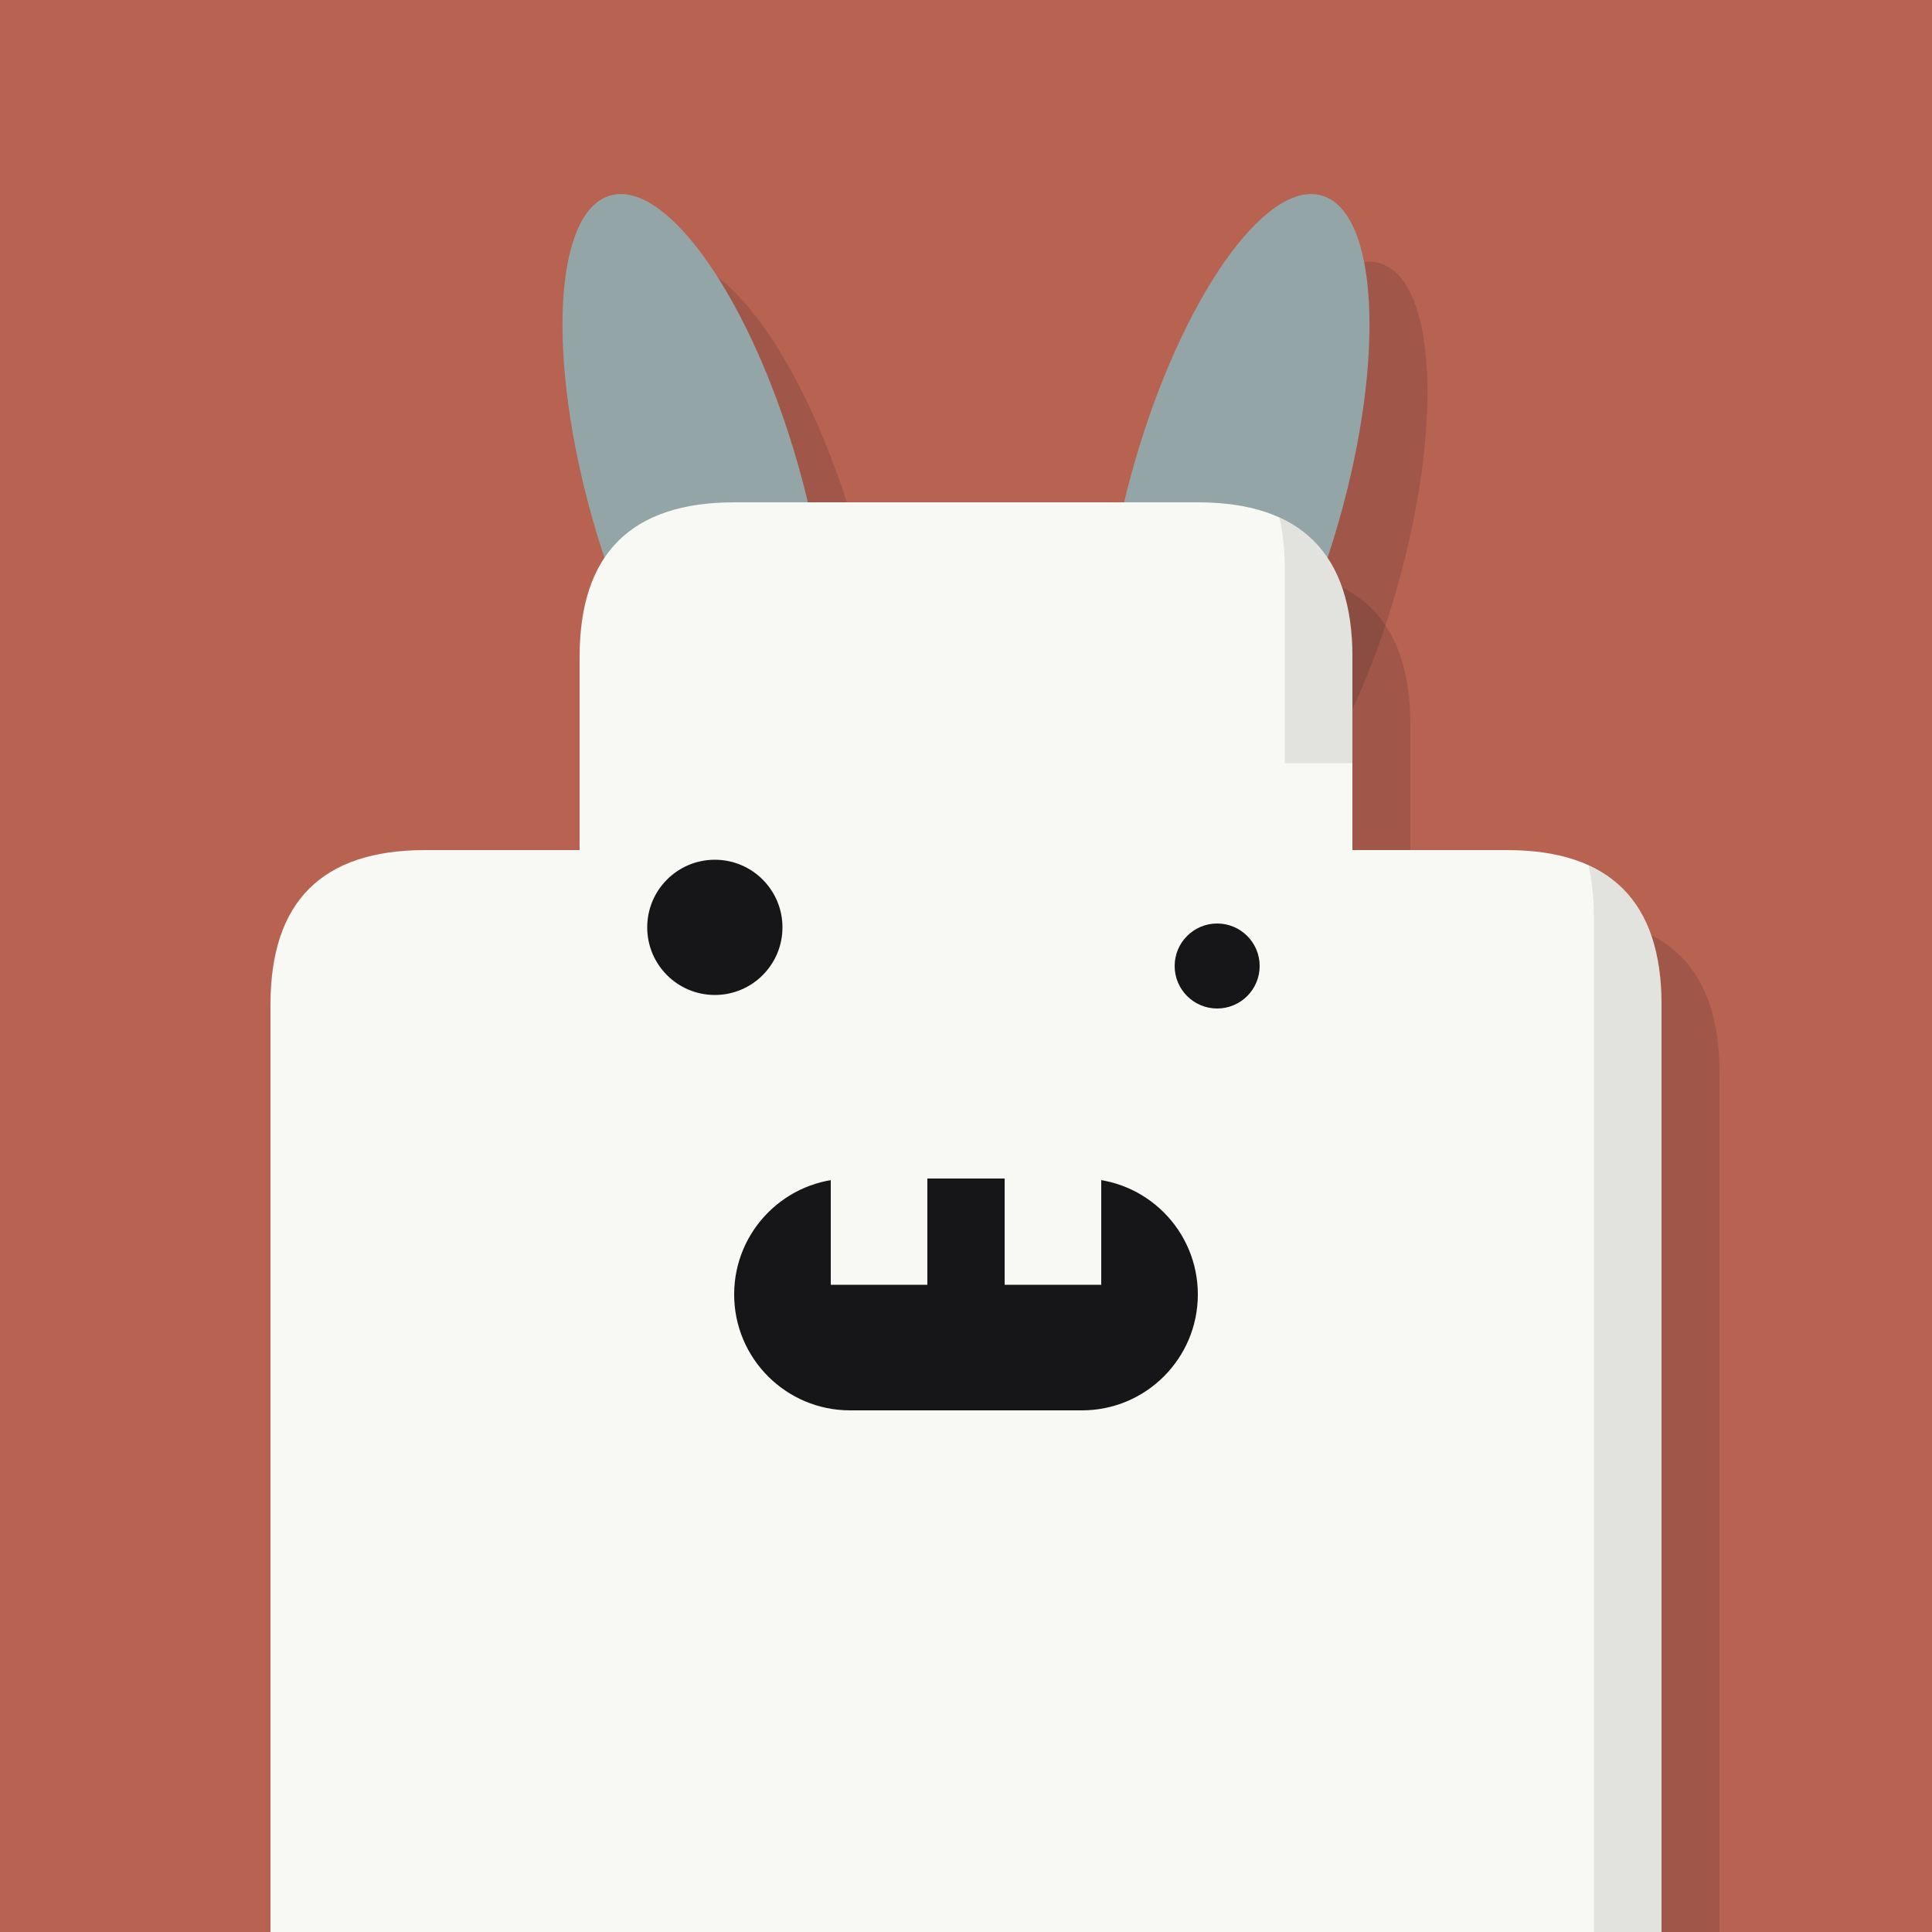
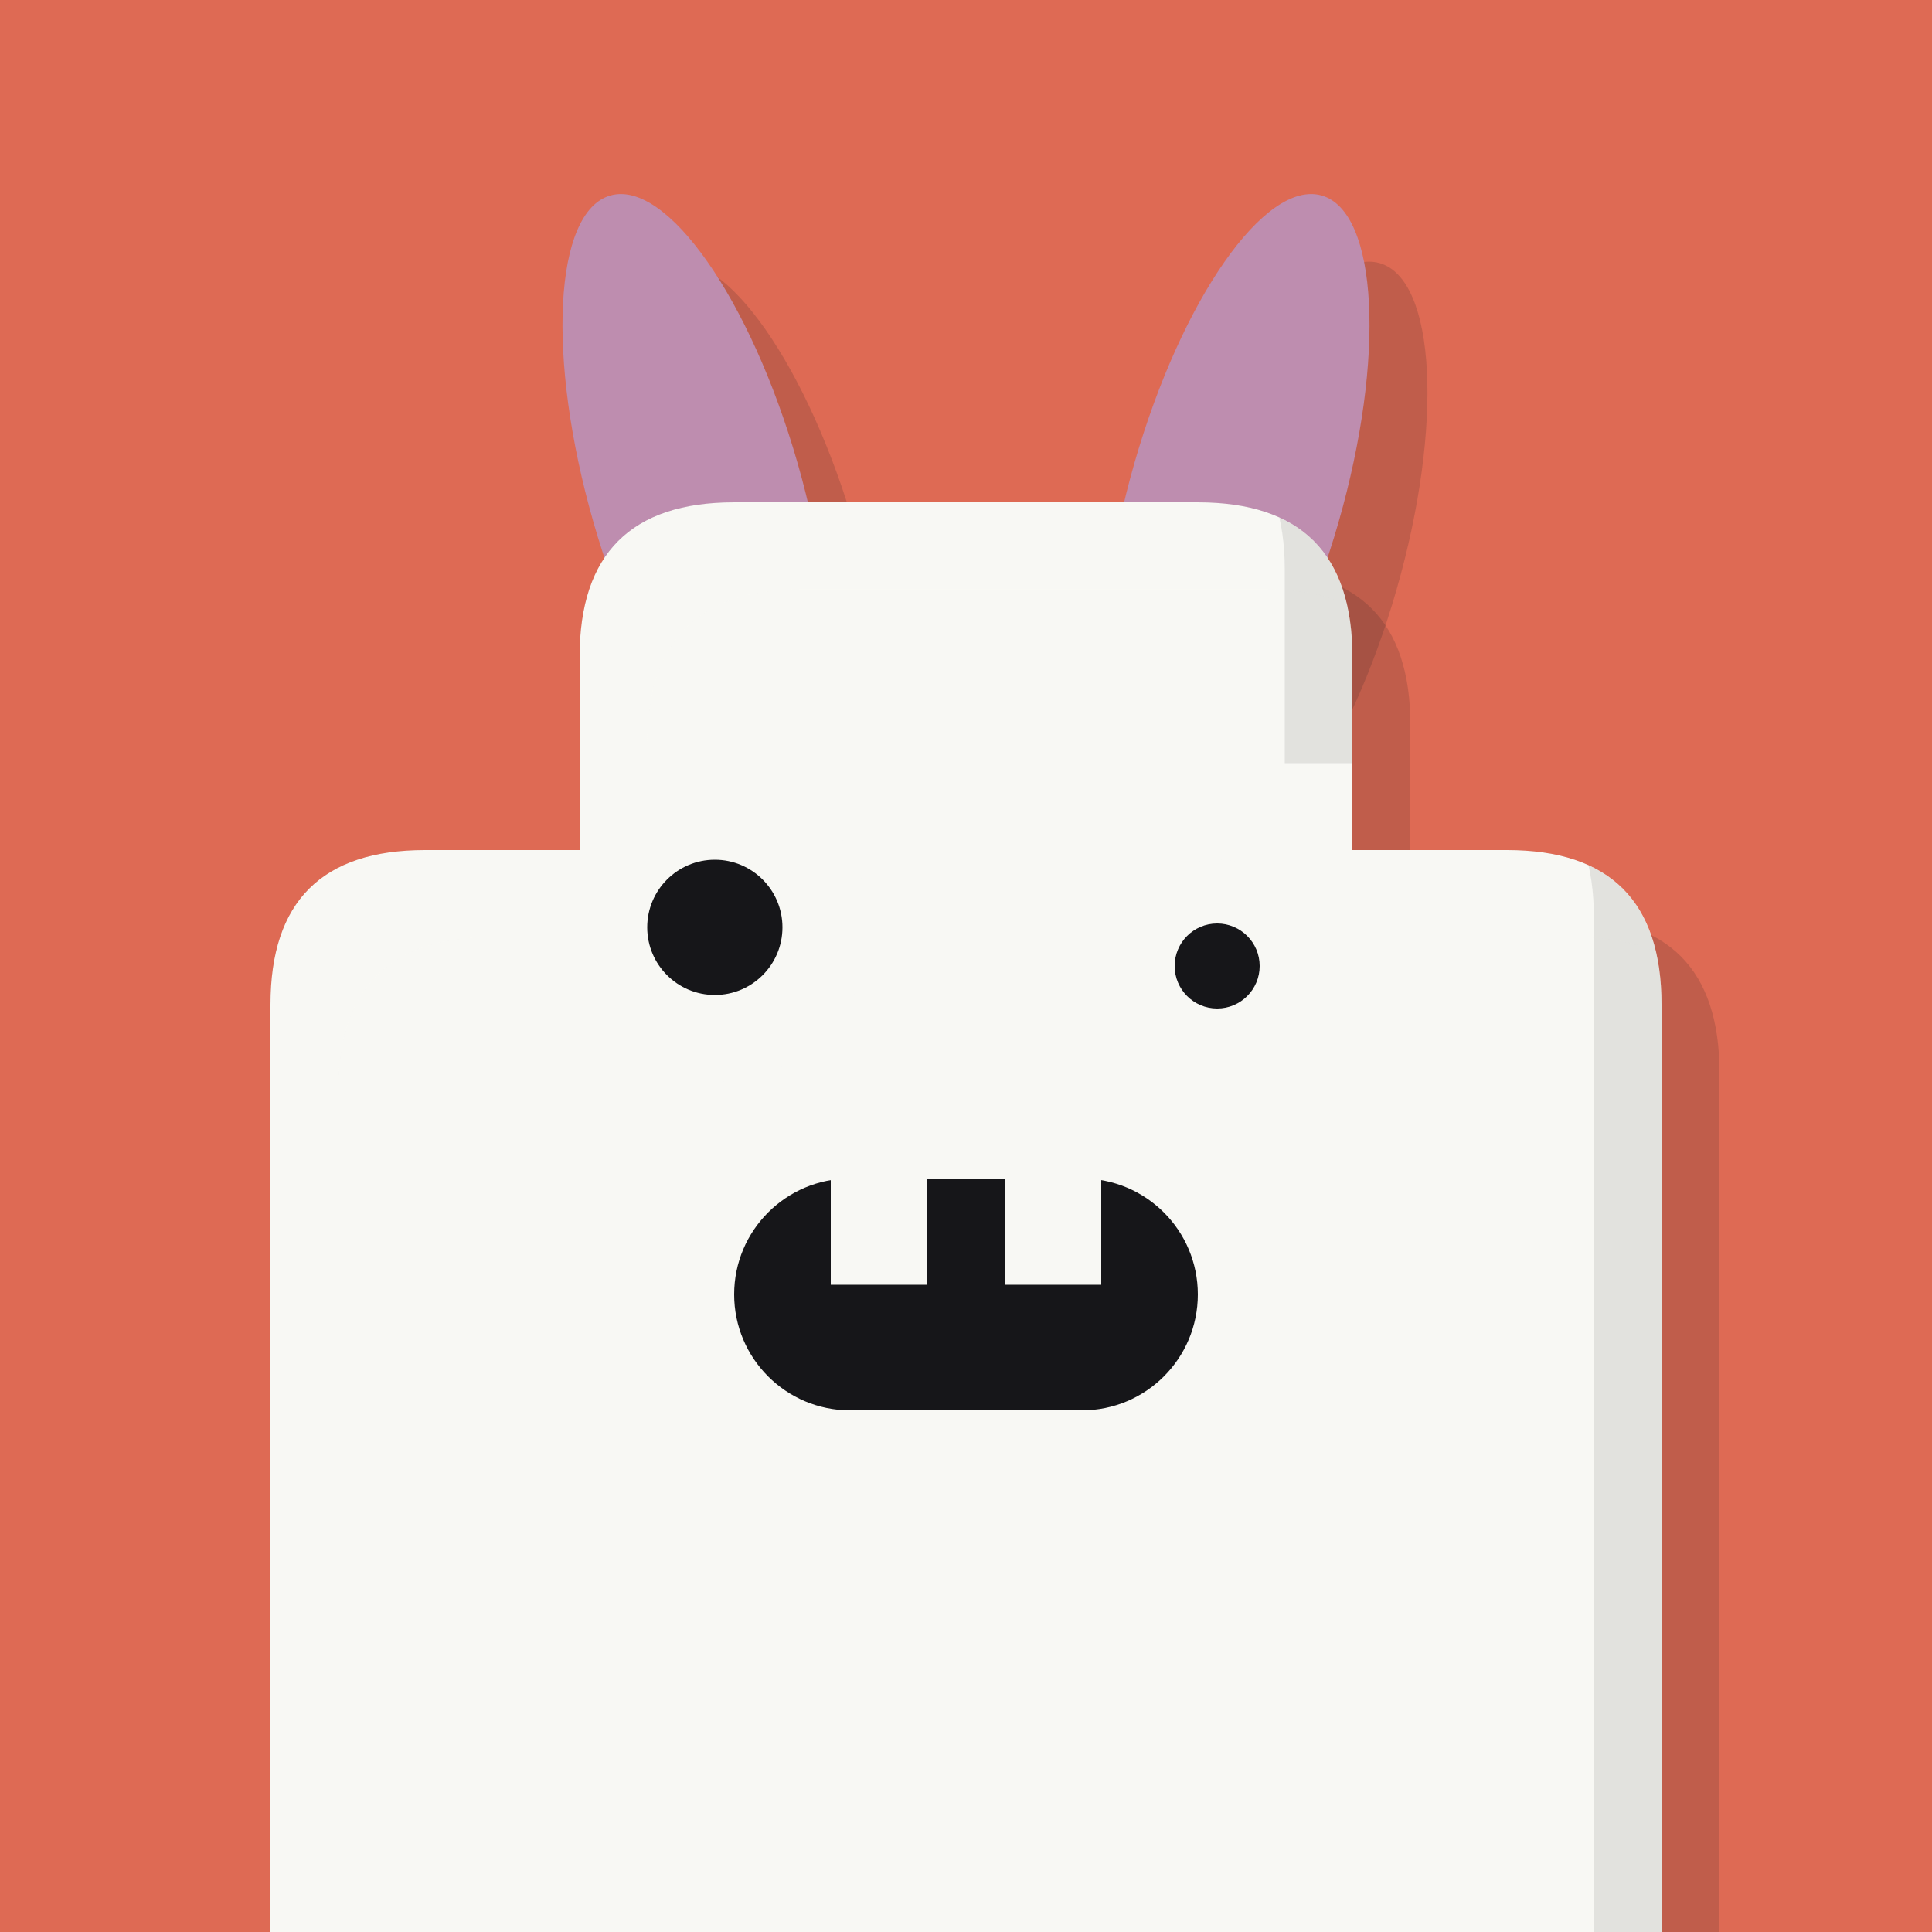
<svg xmlns="http://www.w3.org/2000/svg" viewBox="0 0 100 100" fill="none" shape-rendering="auto" aria-hidden="true">
  <defs>
    <g id="top-earsDroop-cf22756a">
      <g opacity=".15" transform="translate(-23 -6.5)">
        <ellipse cx="36" cy="32" rx="5.5" ry="16" transform="rotate(-16 36 32)" fill="#161619" />
        <ellipse cx="64" cy="32" rx="5.5" ry="16" transform="rotate(16 64 32)" fill="#161619" />
      </g>
-       <ellipse cx="36" cy="32" rx="5.5" ry="16" transform="rotate(-16 -12.577 119.5)" fill="#94a5a8" />
-       <ellipse cx="64" cy="32" rx="5.5" ry="16" transform="rotate(16 86.577 -65.5)" fill="#94a5a8" />
+       <ellipse cx="36" cy="32" rx="5.5" ry="16" transform="rotate(-16 -12.577 119.5)" fill="#be8daf" />
+       <ellipse cx="64" cy="32" rx="5.5" ry="16" transform="rotate(16 86.577 -65.5)" fill="#be8daf" />
    </g>
    <clipPath id="dbcrb-steps">
      <path d="M14 106V52q0-8 8-8h8V34q0-8 8-8h24q8 0 8 8v10h8q8 0 8 8v54Z" />
    </clipPath>
    <g id="body-steps-cf22756a">
      <g class="dbcr-t">
        <use transform="translate(26 3.5)" href="#top-earsDroop-cf22756a" />
      </g>
      <path d="M17 109.5v-54q0-8 8-8h8v-10q0-8 8-8h24q8 0 8 8v10h8q8 0 8 8v54Z" fill="#161619" opacity=".15" />
      <path d="M14 106V52q0-8 8-8h8V34q0-8 8-8h24q8 0 8 8v10h8q8 0 8 8v54Z" fill="#f8f8f4" />
      <g clip-path="url(#dbcrb-steps)">
        <path d="M14 106V52q0-8 8-8h8V34q0-8 8-8h24q8 0 8 8v10h8q8 0 8 8v54Zm3.5 4.5v-54q0-8 8-8h8v-10q0-8 8-8h24q8 0 8 8v10h8q8 0 8 8v54Z" fill="#f8f8f4" opacity=".16" fill-rule="evenodd" />
        <path d="M14 106V52q0-8 8-8h8V34q0-8 8-8h24q8 0 8 8v10h8q8 0 8 8v54Zm-3.5-4.5v-54q0-8 8-8h8v-10q0-8 8-8h24q8 0 8 8v10h8q8 0 8 8v54Z" fill="#161619" opacity=".1" fill-rule="evenodd" />
      </g>
    </g>
    <g id="eyes-uneven-cf22756a">
      <g class="dbcr-eb">
        <circle cx="10" cy="12" r="8" fill="#f8f8f4" />
        <circle cx="10" cy="12" r="3.5" fill="#161619" />
      </g>
      <g class="dbcr-eb">
        <circle cx="36" cy="14" r="5.5" fill="#f8f8f4" />
        <circle cx="36" cy="14" r="2.2" fill="#161619" />
      </g>
    </g>
    <g id="mouth-teeth-cf22756a">
      <rect x="2" y="1" width="24" height="12" rx="6" fill="#161619" />
      <path fill="#f8f8f4" d="M7 1h5v5.5H7zm9 0h5v5.5h-5z" />
    </g>
    <g id="animation-none-cf22756a" />
    <clipPath id="clip-cf22756a">
      <rect width="100" height="100" rx="0" ry="0" />
    </clipPath>
  </defs>
  <g clip-path="url(#clip-cf22756a)">
-     <rect width="100" height="100" fill="#b86351" />
+     <rect width="100" height="100" fill="#de6a54" />
    <g class="dbcr-c">
      <use href="#body-steps-cf22756a" />
      <use transform="translate(27 36)" href="#eyes-uneven-cf22756a" />
      <use transform="translate(36 60)" href="#mouth-teeth-cf22756a" />
    </g>
    <use href="#animation-none-cf22756a" />
  </g>
</svg>
